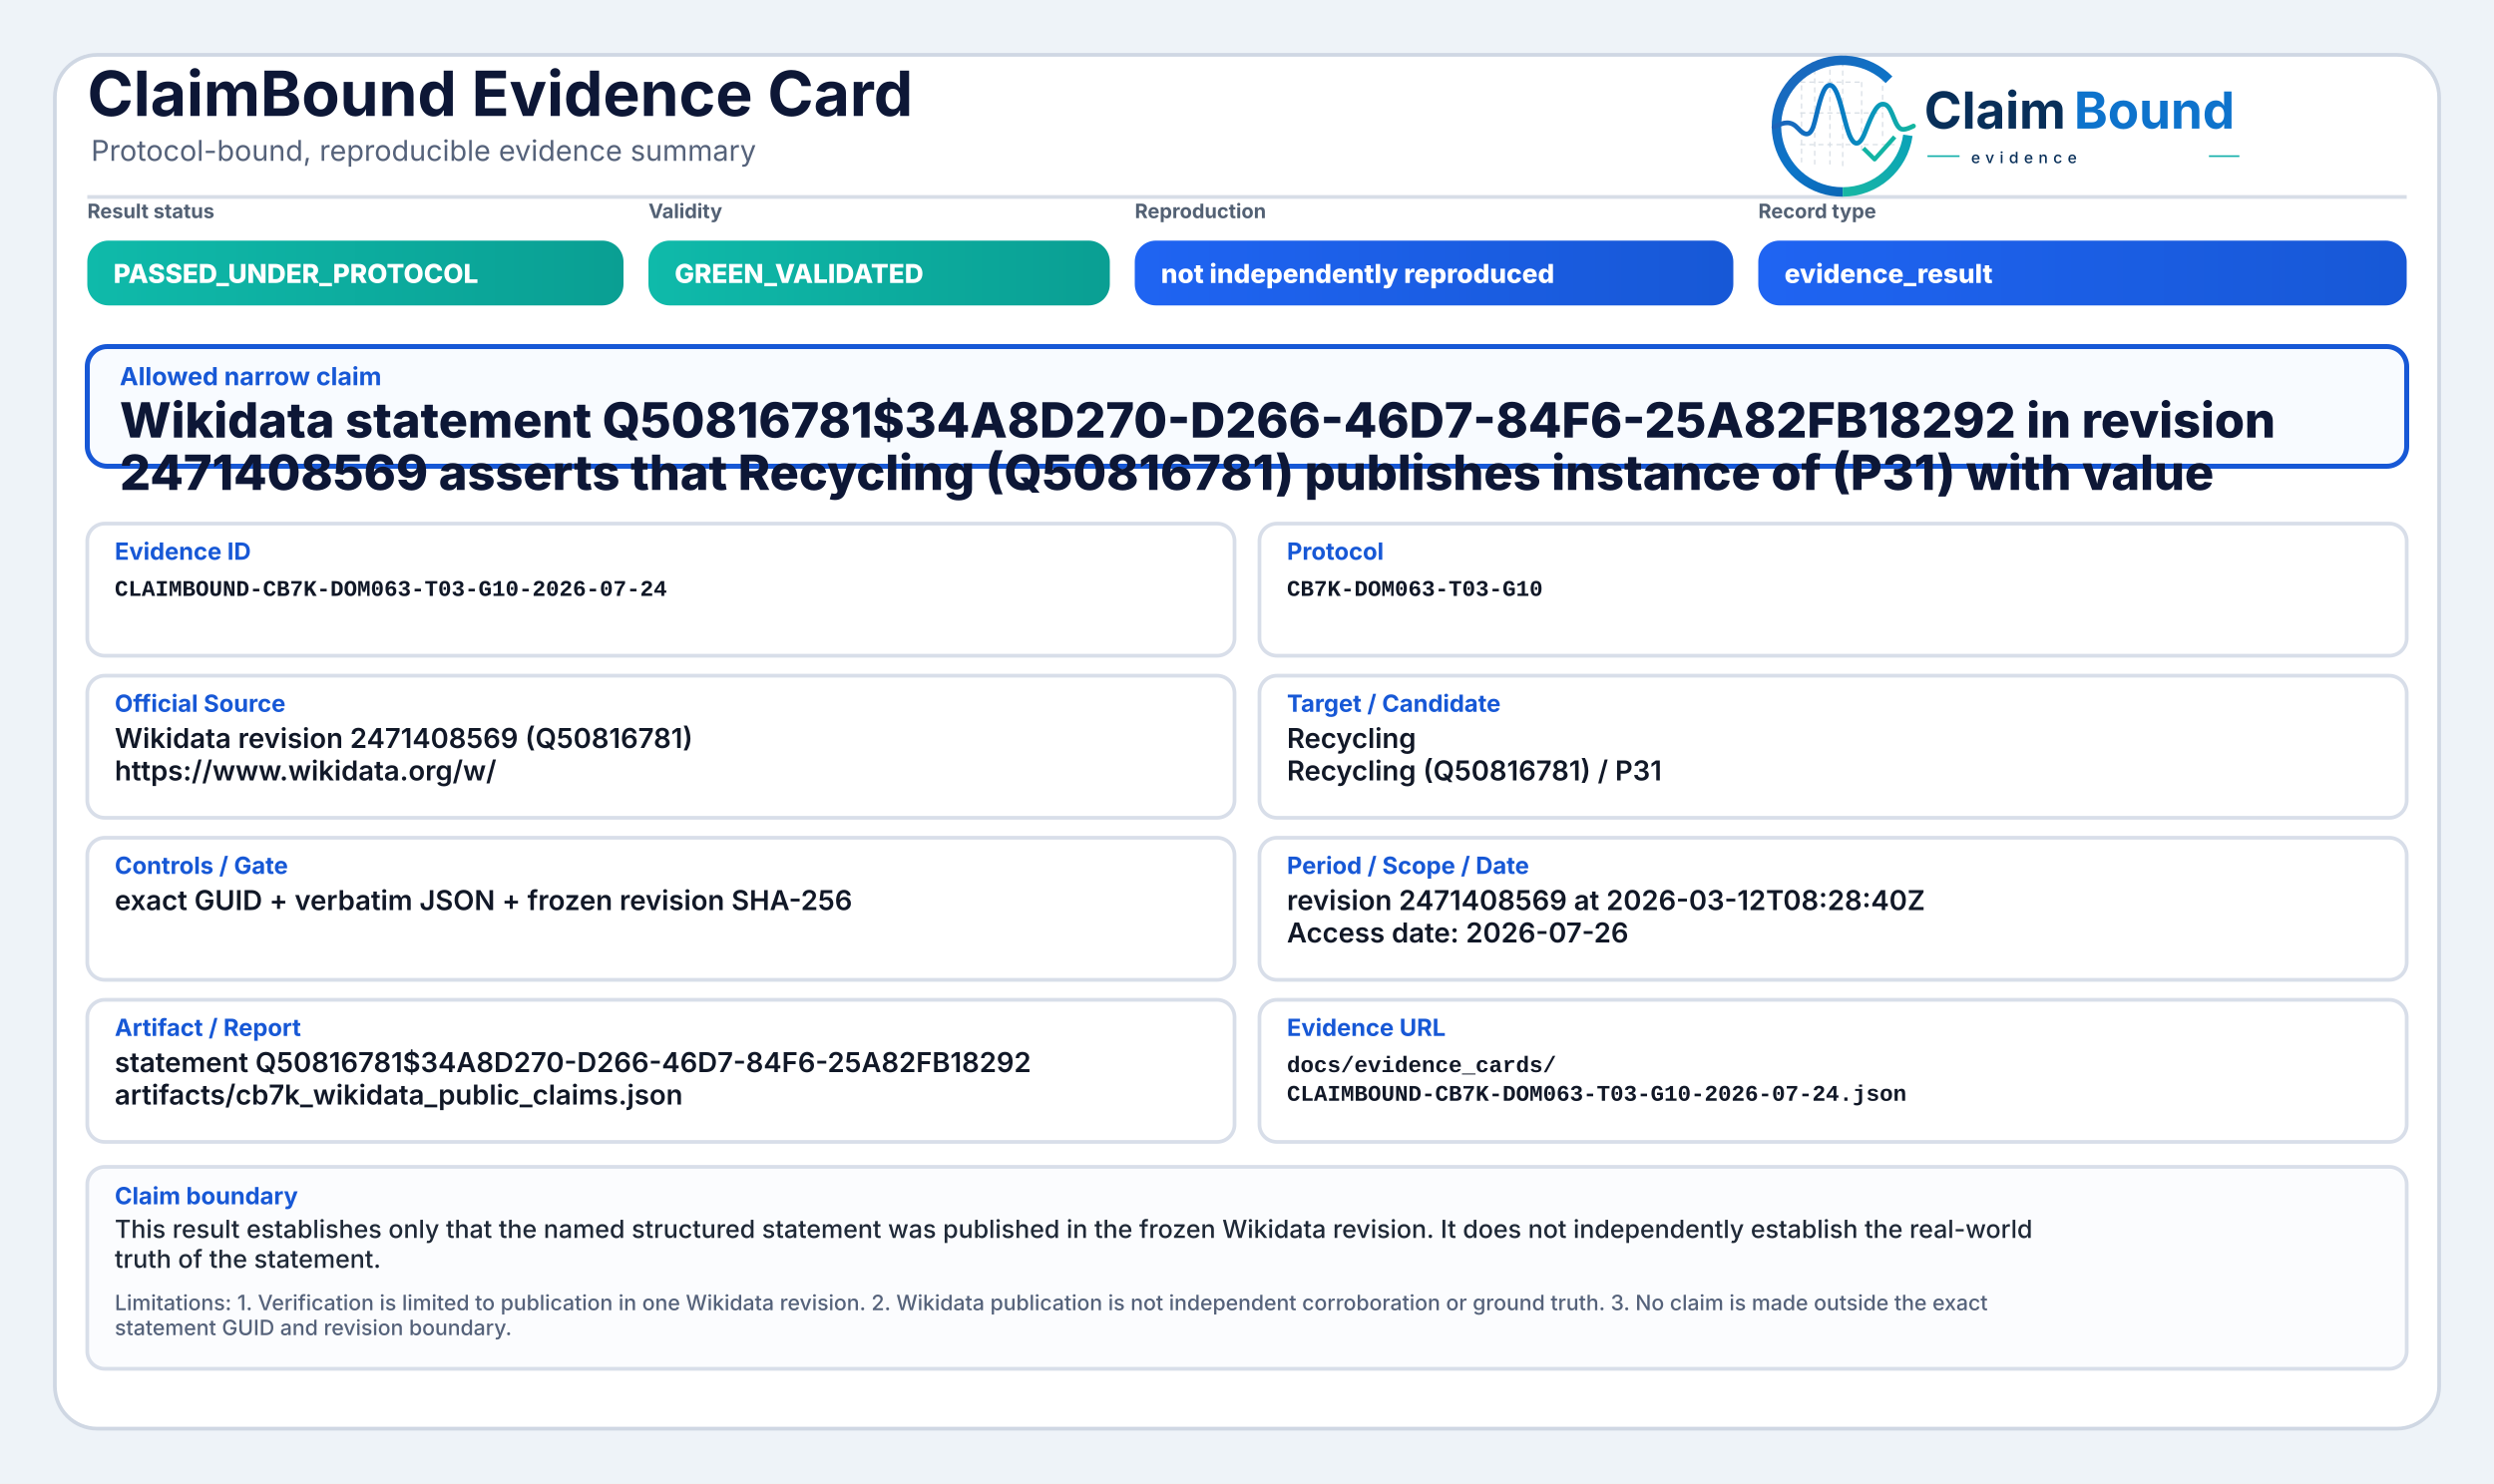
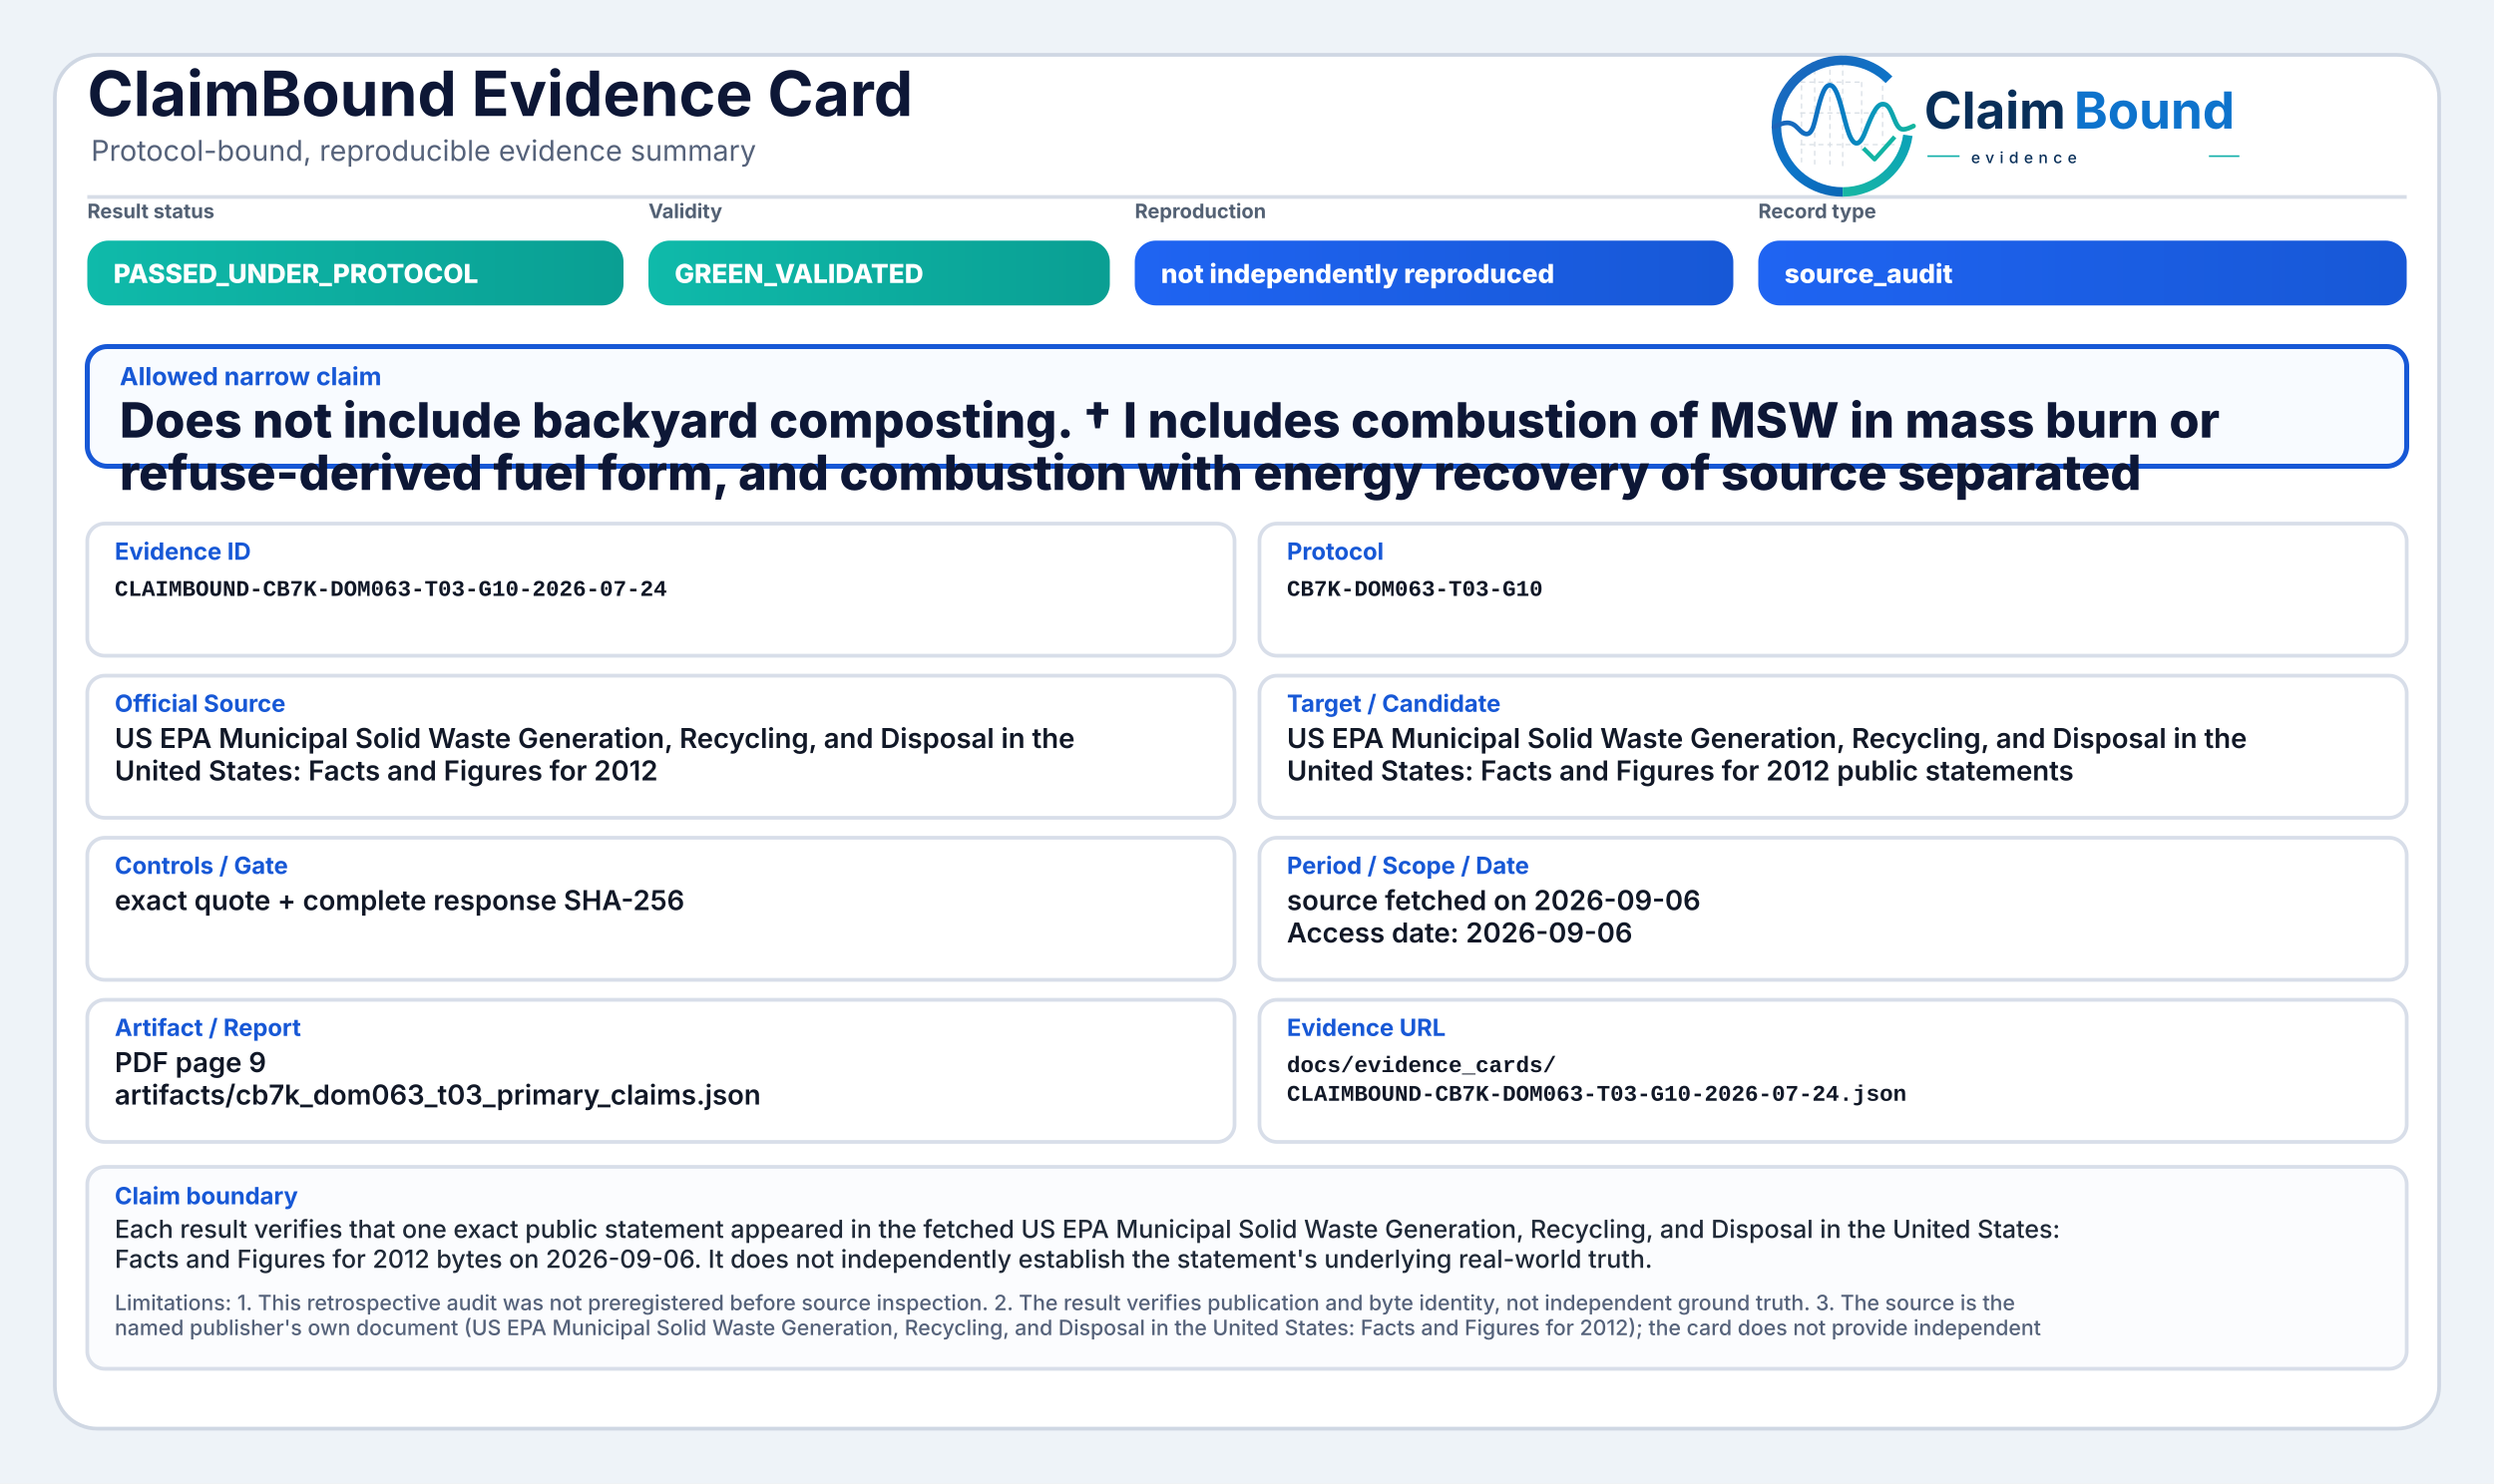
<svg xmlns="http://www.w3.org/2000/svg" width="2000" height="1190" viewBox="0 0 2000 1190" role="img" aria-label="ClaimBound Evidence Card">
  <defs>
    <linearGradient id="greenGrad" x1="0" y1="0" x2="1" y2="0">
      <stop offset="0%" stop-color="#0fbaaa" />
      <stop offset="100%" stop-color="#0a9f93" />
    </linearGradient>
    <linearGradient id="yellowGrad" x1="0" y1="0" x2="1" y2="0">
      <stop offset="0%" stop-color="#fbbf24" />
      <stop offset="100%" stop-color="#d97706" />
    </linearGradient>
    <linearGradient id="amberGrad" x1="0" y1="0" x2="1" y2="0">
      <stop offset="0%" stop-color="#f97316" />
      <stop offset="100%" stop-color="#c2410c" />
    </linearGradient>
    <linearGradient id="redGrad" x1="0" y1="0" x2="1" y2="0">
      <stop offset="0%" stop-color="#ef4444" />
      <stop offset="100%" stop-color="#b91c1c" />
    </linearGradient>
    <linearGradient id="grayGrad" x1="0" y1="0" x2="1" y2="0">
      <stop offset="0%" stop-color="#64748b" />
      <stop offset="100%" stop-color="#475569" />
    </linearGradient>
    <linearGradient id="blueGrad" x1="0" y1="0" x2="1" y2="0">
      <stop offset="0%" stop-color="#1f64f2" />
      <stop offset="100%" stop-color="#1758d6" />
    </linearGradient>
    <linearGradient id="logoRingBlue" x1="73" y1="453" x2="348" y2="793" gradientUnits="userSpaceOnUse">
      <stop offset="0" stop-color="#1E64BA" />
      <stop offset="0.55" stop-color="#0C75C8" />
      <stop offset="1" stop-color="#0A5FAB" />
    </linearGradient>
    <linearGradient id="logoRingTeal" x1="221" y1="792" x2="403" y2="594" gradientUnits="userSpaceOnUse">
      <stop offset="0" stop-color="#18B7A3" />
      <stop offset="1" stop-color="#089EBC" />
    </linearGradient>
    <linearGradient id="logoSignalGradient" x1="61" y1="628" x2="404" y2="628" gradientUnits="userSpaceOnUse">
      <stop offset="0" stop-color="#1E64BA" />
      <stop offset="0.43" stop-color="#0877C4" />
      <stop offset="0.72" stop-color="#0A97BB" />
      <stop offset="1" stop-color="#14B69E" />
    </linearGradient>
  </defs>
  <rect x="0" y="0" width="2000" height="1190" fill="#eef3f8" />
  <rect x="44" y="44" width="1912" height="1102" rx="34" fill="#ffffff" stroke="#cfd7e3" stroke-width="3" />
  <path d="M70 158 H1930" stroke="#d7dde7" stroke-width="3" />
  <text x="70" y="93" font-family="Inter, Segoe UI, Arial, sans-serif" font-size="50" font-weight="750" fill="#0d1736">ClaimBound Evidence Card</text>
  <text x="73" y="129" font-family="Inter, Segoe UI, Arial, sans-serif" font-size="23" font-weight="400" fill="#55627a">Protocol-bound, reproducible evidence summary</text>
  <g aria-label="ClaimBound evidence logo" transform="translate(1415,52) scale(0.33) translate(-40,-478)">
    <g stroke-linecap="butt" stroke-linejoin="round">
      <g stroke="#CBD3DC" stroke-width="3.2" stroke-linecap="round" stroke-dasharray="10 12" opacity="0.72">
        <path d="M130 507V714" />
        <path d="M162 490V719" />
        <path d="M199 491V719" />
        <path d="M230 471V726" />
        <path d="M276 521V690" />
        <path d="M327 508V650" />
        <path d="M128 520H277" />
        <path d="M128 595H327" />
        <path d="M128 672H355" />
      </g>
      <path d="M342.6 514.3A160 160 0 1 0 230 787" fill="none" stroke="url(#logoRingBlue)" stroke-width="23" />
      <path d="M230 787A160 160 0 0 0 388.4 649.3" fill="none" stroke="url(#logoRingTeal)" stroke-width="23" />
      <path d="M63 629.5C87 616.4 104.3 613.6 121.2 632.2C140.7 653.8 153.4 651.6 162.1 616.2C173.8 568.5 182.5 527.5 198.9 527.5C217.5 527.5 228.4 590.6 240.3 630.8C253.4 675.4 268.6 682.8 284.6 641.5C303.5 592.9 315.2 567.6 333.7 574.7C352.6 582 355.7 635.1 376.6 634.9C386.2 634.8 394 630.4 402 626.8" fill="none" stroke="url(#logoSignalGradient)" stroke-width="11.5" stroke-linecap="round" />
      <path d="M284 684.5L307.5 707.7L353 657" fill="none" stroke="#12B4A4" stroke-width="10.5" stroke-linecap="square" />
    </g>
    <text x="428" y="633" font-family="Inter, Segoe UI, Arial, sans-serif" font-size="124" font-weight="750" fill="#082F59" text-rendering="geometricPrecision">Claim</text>
    <text x="792" y="633" font-family="Inter, Segoe UI, Arial, sans-serif" font-size="124" font-weight="750" fill="#0E73CC" text-rendering="geometricPrecision">Bound</text>
    <line x1="436" y1="700" x2="514" y2="700" stroke="#11AFA9" stroke-width="4" />
    <text x="542" y="717" font-family="Inter, Segoe UI, Arial, sans-serif" font-size="38" font-weight="500" letter-spacing="13" fill="#082F59">evidence</text>
    <line x1="1120" y1="700" x2="1194" y2="700" stroke="#11AFA9" stroke-width="4" />
  </g>
  <text x="70" y="175" font-family="Inter, Segoe UI, Arial, sans-serif" font-size="16" font-weight="650" fill="#536174">Result status</text>
  <rect x="70" y="193" width="430" height="52" rx="17" fill="url(#greenGrad)" />
  <text x="91" y="227" font-family="Inter, Segoe UI, Arial, sans-serif" font-size="21" font-weight="800" fill="#ffffff">PASSED_UNDER_PROTOCOL</text>
  <text x="520" y="175" font-family="Inter, Segoe UI, Arial, sans-serif" font-size="16" font-weight="650" fill="#536174">Validity</text>
  <rect x="520" y="193" width="370" height="52" rx="17" fill="url(#greenGrad)" />
  <text x="541" y="227" font-family="Inter, Segoe UI, Arial, sans-serif" font-size="21" font-weight="800" fill="#ffffff">GREEN_VALIDATED</text>
  <text x="910" y="175" font-family="Inter, Segoe UI, Arial, sans-serif" font-size="16" font-weight="650" fill="#536174">Reproduction</text>
  <rect x="910" y="193" width="480" height="52" rx="17" fill="url(#blueGrad)" />
  <text x="931" y="227" font-family="Inter, Segoe UI, Arial, sans-serif" font-size="21" font-weight="800" fill="#ffffff">not independently reproduced</text>
  <text x="1410" y="175" font-family="Inter, Segoe UI, Arial, sans-serif" font-size="16" font-weight="650" fill="#536174">Record type</text>
  <rect x="1410" y="193" width="520" height="52" rx="17" fill="url(#blueGrad)" />
-   <text x="1431" y="227" font-family="Inter, Segoe UI, Arial, sans-serif" font-size="21" font-weight="800" fill="#ffffff">evidence_result</text>
+   <text x="1431" y="227" font-family="Inter, Segoe UI, Arial, sans-serif" font-size="21" font-weight="800" fill="#ffffff">source_audit</text>
  <rect x="70" y="278" width="1860" height="96" rx="16" fill="#f8fbff" stroke="#1758d6" stroke-width="4" />
  <text x="96" y="309" font-family="Inter, Segoe UI, Arial, sans-serif" font-size="20" font-weight="750" fill="#1758d6">Allowed narrow claim</text>
-   <text x="96" y="351" font-family="Inter, Segoe UI, Arial, sans-serif" font-size="39" font-weight="800" fill="#0d1736">Wikidata statement Q50816781$34A8D270-D266-46D7-84F6-25A82FB18292 in revision</text>
-   <text x="96" y="393" font-family="Inter, Segoe UI, Arial, sans-serif" font-size="39" font-weight="800" fill="#0d1736">2471408569 asserts that Recycling (Q50816781) publishes instance of (P31) with value</text>
+   <text x="96" y="351" font-family="Inter, Segoe UI, Arial, sans-serif" font-size="39" font-weight="800" fill="#0d1736">Does not include backyard composting. † I ncludes combustion of MSW in mass burn or</text>
+   <text x="96" y="393" font-family="Inter, Segoe UI, Arial, sans-serif" font-size="39" font-weight="800" fill="#0d1736">refuse-derived fuel form, and combustion with energy recovery of source separated</text>
  <rect x="70" y="420" width="920" height="106" rx="14" fill="#ffffff" stroke="#d8dee9" stroke-width="3" />
  <text x="92" y="449" font-family="Inter, Segoe UI, Arial, sans-serif" font-size="19" font-weight="750" fill="#1758d6">Evidence ID</text>
  <text x="92" y="478" font-family="SFMono-Regular, Consolas, Liberation Mono, monospace" font-size="18" font-weight="600" fill="#111827">CLAIMBOUND-CB7K-DOM063-T03-G10-2026-07-24</text>
  <rect x="1010" y="420" width="920" height="106" rx="14" fill="#ffffff" stroke="#d8dee9" stroke-width="3" />
  <text x="1032" y="449" font-family="Inter, Segoe UI, Arial, sans-serif" font-size="19" font-weight="750" fill="#1758d6">Protocol</text>
  <text x="1032" y="478" font-family="SFMono-Regular, Consolas, Liberation Mono, monospace" font-size="18" font-weight="600" fill="#111827">CB7K-DOM063-T03-G10</text>
  <rect x="70" y="542" width="920" height="114" rx="14" fill="#ffffff" stroke="#d8dee9" stroke-width="3" />
  <text x="92" y="571" font-family="Inter, Segoe UI, Arial, sans-serif" font-size="19" font-weight="750" fill="#1758d6">Official Source</text>
-   <text x="92" y="600" font-family="Inter, Segoe UI, Arial, sans-serif" font-size="22" font-weight="600" fill="#111827">Wikidata revision 2471408569 (Q50816781)</text>
-   <text x="92" y="626" font-family="Inter, Segoe UI, Arial, sans-serif" font-size="22" font-weight="600" fill="#111827">https://www.wikidata.org/w/</text>
+   <text x="92" y="600" font-family="Inter, Segoe UI, Arial, sans-serif" font-size="22" font-weight="600" fill="#111827">US EPA Municipal Solid Waste Generation, Recycling, and Disposal in the</text>
+   <text x="92" y="626" font-family="Inter, Segoe UI, Arial, sans-serif" font-size="22" font-weight="600" fill="#111827">United States: Facts and Figures for 2012</text>
  <rect x="1010" y="542" width="920" height="114" rx="14" fill="#ffffff" stroke="#d8dee9" stroke-width="3" />
  <text x="1032" y="571" font-family="Inter, Segoe UI, Arial, sans-serif" font-size="19" font-weight="750" fill="#1758d6">Target / Candidate</text>
-   <text x="1032" y="600" font-family="Inter, Segoe UI, Arial, sans-serif" font-size="22" font-weight="600" fill="#111827">Recycling</text>
-   <text x="1032" y="626" font-family="Inter, Segoe UI, Arial, sans-serif" font-size="22" font-weight="600" fill="#111827">Recycling (Q50816781) / P31</text>
+   <text x="1032" y="600" font-family="Inter, Segoe UI, Arial, sans-serif" font-size="22" font-weight="600" fill="#111827">US EPA Municipal Solid Waste Generation, Recycling, and Disposal in the</text>
+   <text x="1032" y="626" font-family="Inter, Segoe UI, Arial, sans-serif" font-size="22" font-weight="600" fill="#111827">United States: Facts and Figures for 2012 public statements</text>
  <rect x="70" y="672" width="920" height="114" rx="14" fill="#ffffff" stroke="#d8dee9" stroke-width="3" />
  <text x="92" y="701" font-family="Inter, Segoe UI, Arial, sans-serif" font-size="19" font-weight="750" fill="#1758d6">Controls / Gate</text>
-   <text x="92" y="730" font-family="Inter, Segoe UI, Arial, sans-serif" font-size="22" font-weight="600" fill="#111827">exact GUID + verbatim JSON + frozen revision SHA-256</text>
+   <text x="92" y="730" font-family="Inter, Segoe UI, Arial, sans-serif" font-size="22" font-weight="600" fill="#111827">exact quote + complete response SHA-256</text>
  <rect x="1010" y="672" width="920" height="114" rx="14" fill="#ffffff" stroke="#d8dee9" stroke-width="3" />
  <text x="1032" y="701" font-family="Inter, Segoe UI, Arial, sans-serif" font-size="19" font-weight="750" fill="#1758d6">Period / Scope / Date</text>
-   <text x="1032" y="730" font-family="Inter, Segoe UI, Arial, sans-serif" font-size="22" font-weight="600" fill="#111827">revision 2471408569 at 2026-03-12T08:28:40Z</text>
-   <text x="1032" y="756" font-family="Inter, Segoe UI, Arial, sans-serif" font-size="22" font-weight="600" fill="#111827">Access date: 2026-07-26</text>
+   <text x="1032" y="730" font-family="Inter, Segoe UI, Arial, sans-serif" font-size="22" font-weight="600" fill="#111827">source fetched on 2026-09-06</text>
+   <text x="1032" y="756" font-family="Inter, Segoe UI, Arial, sans-serif" font-size="22" font-weight="600" fill="#111827">Access date: 2026-09-06</text>
  <rect x="70" y="802" width="920" height="114" rx="14" fill="#ffffff" stroke="#d8dee9" stroke-width="3" />
  <text x="92" y="831" font-family="Inter, Segoe UI, Arial, sans-serif" font-size="19" font-weight="750" fill="#1758d6">Artifact / Report</text>
-   <text x="92" y="860" font-family="Inter, Segoe UI, Arial, sans-serif" font-size="22" font-weight="600" fill="#111827">statement Q50816781$34A8D270-D266-46D7-84F6-25A82FB18292</text>
-   <text x="92" y="886" font-family="Inter, Segoe UI, Arial, sans-serif" font-size="22" font-weight="600" fill="#111827">artifacts/cb7k_wikidata_public_claims.json</text>
+   <text x="92" y="860" font-family="Inter, Segoe UI, Arial, sans-serif" font-size="22" font-weight="600" fill="#111827">PDF page 9</text>
+   <text x="92" y="886" font-family="Inter, Segoe UI, Arial, sans-serif" font-size="22" font-weight="600" fill="#111827">artifacts/cb7k_dom063_t03_primary_claims.json</text>
  <rect x="1010" y="802" width="920" height="114" rx="14" fill="#ffffff" stroke="#d8dee9" stroke-width="3" />
  <text x="1032" y="831" font-family="Inter, Segoe UI, Arial, sans-serif" font-size="19" font-weight="750" fill="#1758d6">Evidence URL</text>
  <text x="1032" y="860" font-family="SFMono-Regular, Consolas, Liberation Mono, monospace" font-size="18" font-weight="600" fill="#111827">docs/evidence_cards/</text>
  <text x="1032" y="883" font-family="SFMono-Regular, Consolas, Liberation Mono, monospace" font-size="18" font-weight="600" fill="#111827">CLAIMBOUND-CB7K-DOM063-T03-G10-2026-07-24.json</text>
  <rect x="70" y="936" width="1860" height="162" rx="14" fill="#fbfcfe" stroke="#d8dee9" stroke-width="3" />
  <text x="92" y="966" font-family="Inter, Segoe UI, Arial, sans-serif" font-size="19" font-weight="750" fill="#1758d6">Claim boundary</text>
-   <text x="92" y="993" font-family="Inter, Segoe UI, Arial, sans-serif" font-size="20" font-weight="500" fill="#1f2937">This result establishes only that the named structured statement was published in the frozen Wikidata revision. It does not independently establish the real-world</text>
-   <text x="92" y="1017" font-family="Inter, Segoe UI, Arial, sans-serif" font-size="20" font-weight="500" fill="#1f2937">truth of the statement.</text>
-   <text x="92" y="1051" font-family="Inter, Segoe UI, Arial, sans-serif" font-size="17" font-weight="500" fill="#55627a">Limitations: 1. Verification is limited to publication in one Wikidata revision. 2. Wikidata publication is not independent corroboration or ground truth. 3. No claim is made outside the exact</text>
-   <text x="92" y="1071" font-family="Inter, Segoe UI, Arial, sans-serif" font-size="17" font-weight="500" fill="#55627a">statement GUID and revision boundary.</text>
+   <text x="92" y="993" font-family="Inter, Segoe UI, Arial, sans-serif" font-size="20" font-weight="500" fill="#1f2937">Each result verifies that one exact public statement appeared in the fetched US EPA Municipal Solid Waste Generation, Recycling, and Disposal in the United States:</text>
+   <text x="92" y="1017" font-family="Inter, Segoe UI, Arial, sans-serif" font-size="20" font-weight="500" fill="#1f2937">Facts and Figures for 2012 bytes on 2026-09-06. It does not independently establish the statement's underlying real-world truth.</text>
+   <text x="92" y="1051" font-family="Inter, Segoe UI, Arial, sans-serif" font-size="17" font-weight="500" fill="#55627a">Limitations: 1. This retrospective audit was not preregistered before source inspection. 2. The result verifies publication and byte identity, not independent ground truth. 3. The source is the</text>
+   <text x="92" y="1071" font-family="Inter, Segoe UI, Arial, sans-serif" font-size="17" font-weight="500" fill="#55627a">named publisher's own document (US EPA Municipal Solid Waste Generation, Recycling, and Disposal in the United States: Facts and Figures for 2012); the card does not provide independent</text>
</svg>
